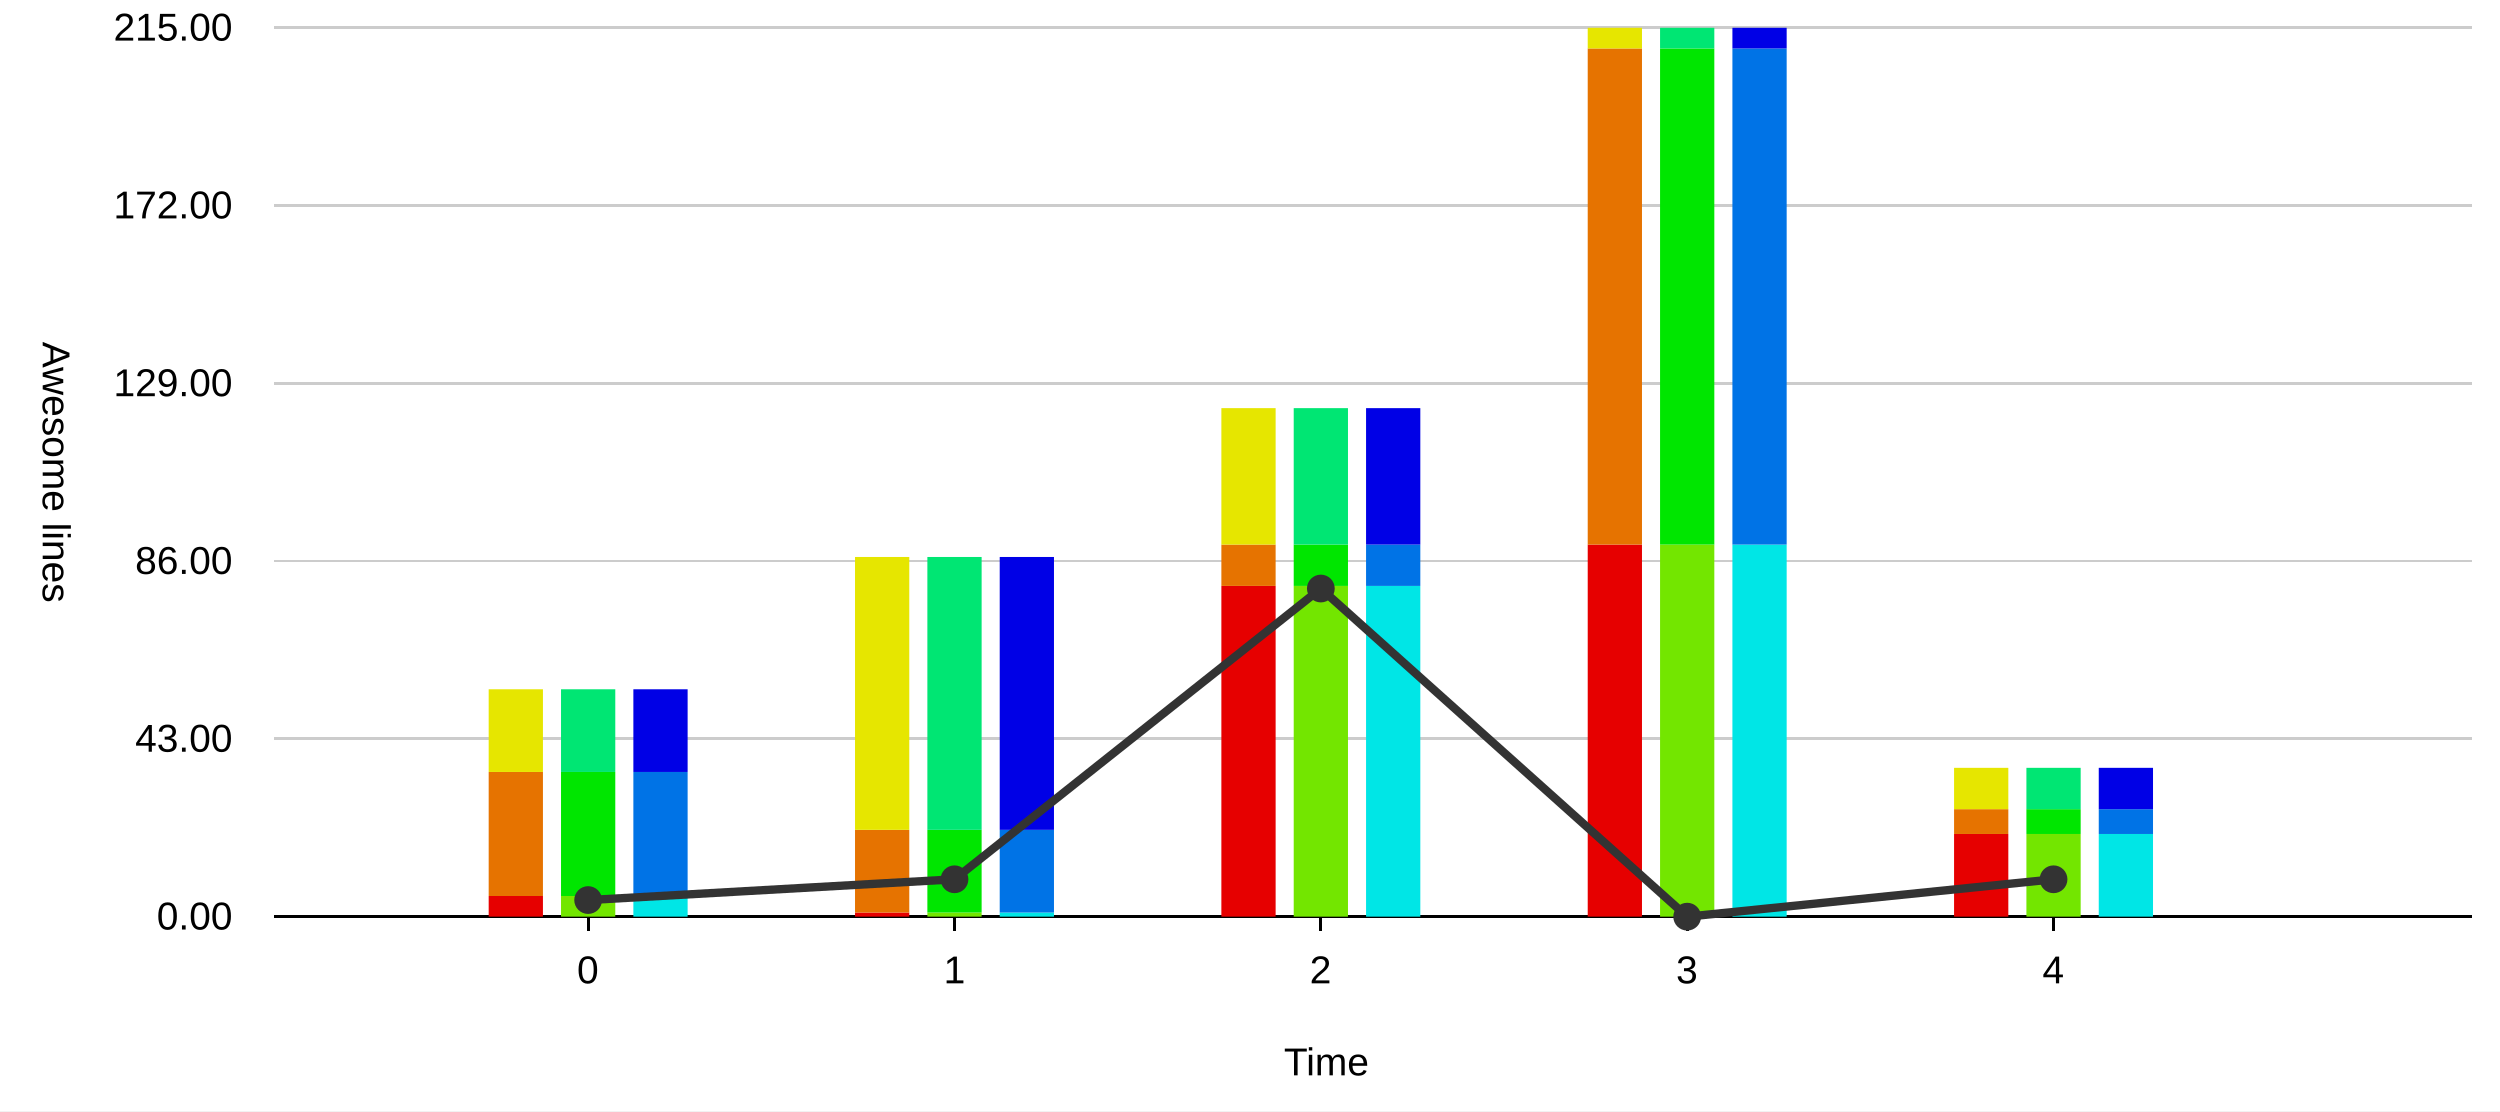
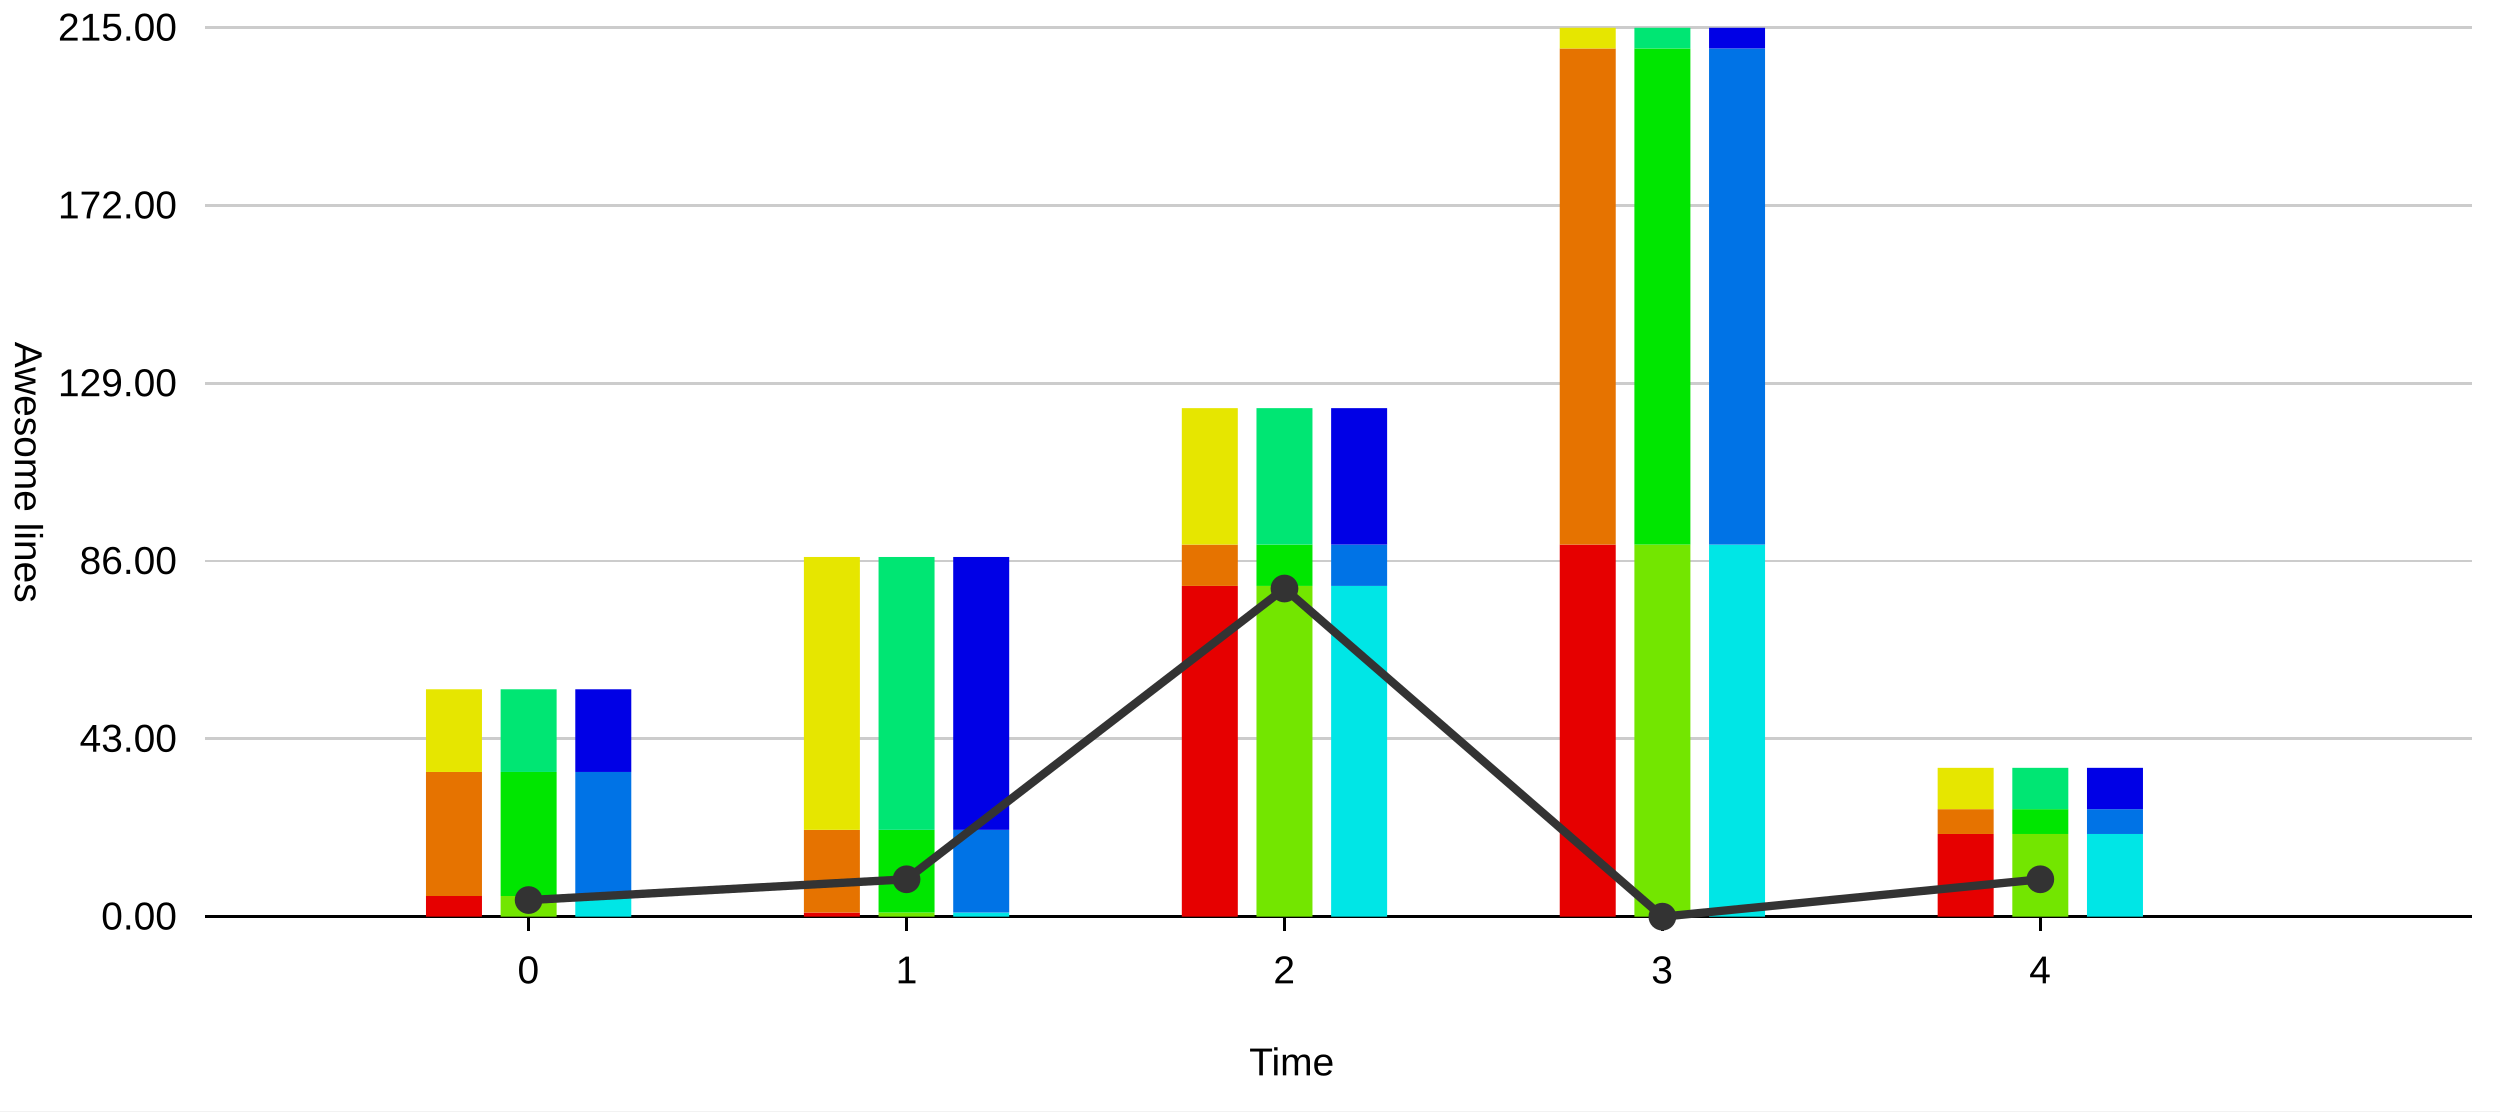
<svg xmlns="http://www.w3.org/2000/svg" id="php-charts-column-line-mixed-chart-grouped-stacked" width="900" height="400" viewBox="0 0 900 400" class="php-svg-charts">
  <g data-renderer-id="background">
    <rect data-renderer-id="rect" x="0" y="0" width="100%" height="100%" fill="white" />
  </g>
  <g data-renderer-id="grid">
-     <line data-renderer-id="line" x1="98.69" y1="330" x2="890" y2="330" stroke="#ccc" stroke-width="1" shape-rendering="crispEdges" />
-     <line data-renderer-id="line" x1="98.69" y1="266" x2="890" y2="266" stroke="#ccc" stroke-width="1" shape-rendering="crispEdges" />
-     <line data-renderer-id="line" x1="98.69" y1="202" x2="890" y2="202" stroke="#ccc" stroke-width="1" shape-rendering="crispEdges" />
-     <line data-renderer-id="line" x1="98.69" y1="138" x2="890" y2="138" stroke="#ccc" stroke-width="1" shape-rendering="crispEdges" />
-     <line data-renderer-id="line" x1="98.69" y1="74" x2="890" y2="74" stroke="#ccc" stroke-width="1" shape-rendering="crispEdges" />
-     <line data-renderer-id="line" x1="98.69" y1="10" x2="890" y2="10" stroke="#ccc" stroke-width="1" shape-rendering="crispEdges" />
+     <line data-renderer-id="line" x1="73.69" y1="330" x2="890" y2="330" stroke="#ccc" stroke-width="1" shape-rendering="crispEdges" />
+     <line data-renderer-id="line" x1="73.69" y1="266" x2="890" y2="266" stroke="#ccc" stroke-width="1" shape-rendering="crispEdges" />
+     <line data-renderer-id="line" x1="73.69" y1="202" x2="890" y2="202" stroke="#ccc" stroke-width="1" shape-rendering="crispEdges" />
+     <line data-renderer-id="line" x1="73.69" y1="138" x2="890" y2="138" stroke="#ccc" stroke-width="1" shape-rendering="crispEdges" />
+     <line data-renderer-id="line" x1="73.69" y1="74" x2="890" y2="74" stroke="#ccc" stroke-width="1" shape-rendering="crispEdges" />
+     <line data-renderer-id="line" x1="73.69" y1="10" x2="890" y2="10" stroke="#ccc" stroke-width="1" shape-rendering="crispEdges" />
  </g>
  <g data-renderer-id="lianco-lianco">
    <g data-renderer-id="axis">
      <g data-renderer-id="xaxis">
        <g data-renderer-id="textrect">
-           <text x="462.215" y="387.125" text-rendering="optimizeLegibility" dominant-baseline="alphabetic" alignment-baseline="auto" fill="black" font-family="arial" font-size="14">Time</text>
+           <text x="449.715" y="387.125" text-rendering="optimizeLegibility" dominant-baseline="alphabetic" alignment-baseline="auto" fill="black" font-family="arial" font-size="14">Time</text>
        </g>
-         <line data-renderer-id="line" x1="211.734" y1="330" x2="211.734" y2="335" fill="black" stroke="black" stroke-width="1" shape-rendering="crispEdges" />
+         <line data-renderer-id="line" x1="190.306" y1="330" x2="190.306" y2="335" fill="black" stroke="black" stroke-width="1" shape-rendering="crispEdges" />
        <g data-renderer-id="textrect">
-           <text x="207.734" y="354" text-rendering="optimizeLegibility" dominant-baseline="alphabetic" alignment-baseline="auto" fill="black" font-family="arial" font-size="14">0</text>
+           <text x="186.306" y="354" text-rendering="optimizeLegibility" dominant-baseline="alphabetic" alignment-baseline="auto" fill="black" font-family="arial" font-size="14">0</text>
        </g>
-         <line data-renderer-id="line" x1="343.619" y1="330" x2="343.619" y2="335" fill="black" stroke="black" stroke-width="1" shape-rendering="crispEdges" />
+         <line data-renderer-id="line" x1="326.357" y1="330" x2="326.357" y2="335" fill="black" stroke="black" stroke-width="1" shape-rendering="crispEdges" />
        <g data-renderer-id="textrect">
-           <text x="339.719" y="354" text-rendering="optimizeLegibility" dominant-baseline="alphabetic" alignment-baseline="auto" fill="black" font-family="arial" font-size="14">1</text>
+           <text x="322.457" y="354" text-rendering="optimizeLegibility" dominant-baseline="alphabetic" alignment-baseline="auto" fill="black" font-family="arial" font-size="14">1</text>
        </g>
-         <line data-renderer-id="line" x1="475.504" y1="330" x2="475.504" y2="335" fill="black" stroke="black" stroke-width="1" shape-rendering="crispEdges" />
+         <line data-renderer-id="line" x1="462.409" y1="330" x2="462.409" y2="335" fill="black" stroke="black" stroke-width="1" shape-rendering="crispEdges" />
        <g data-renderer-id="textrect">
-           <text x="471.504" y="354" text-rendering="optimizeLegibility" dominant-baseline="alphabetic" alignment-baseline="auto" fill="black" font-family="arial" font-size="14">2</text>
+           <text x="458.409" y="354" text-rendering="optimizeLegibility" dominant-baseline="alphabetic" alignment-baseline="auto" fill="black" font-family="arial" font-size="14">2</text>
        </g>
-         <line data-renderer-id="line" x1="607.389" y1="330" x2="607.389" y2="335" fill="black" stroke="black" stroke-width="1" shape-rendering="crispEdges" />
+         <line data-renderer-id="line" x1="598.461" y1="330" x2="598.461" y2="335" fill="black" stroke="black" stroke-width="1" shape-rendering="crispEdges" />
        <g data-renderer-id="textrect">
-           <text x="603.389" y="354" text-rendering="optimizeLegibility" dominant-baseline="alphabetic" alignment-baseline="auto" fill="black" font-family="arial" font-size="14">3</text>
+           <text x="594.461" y="354" text-rendering="optimizeLegibility" dominant-baseline="alphabetic" alignment-baseline="auto" fill="black" font-family="arial" font-size="14">3</text>
        </g>
-         <line data-renderer-id="line" x1="739.274" y1="330" x2="739.274" y2="335" fill="black" stroke="black" stroke-width="1" shape-rendering="crispEdges" />
+         <line data-renderer-id="line" x1="734.512" y1="330" x2="734.512" y2="335" fill="black" stroke="black" stroke-width="1" shape-rendering="crispEdges" />
        <g data-renderer-id="textrect">
-           <text x="735.274" y="354" text-rendering="optimizeLegibility" dominant-baseline="alphabetic" alignment-baseline="auto" fill="black" font-family="arial" font-size="14">4</text>
+           <text x="730.512" y="354" text-rendering="optimizeLegibility" dominant-baseline="alphabetic" alignment-baseline="auto" fill="black" font-family="arial" font-size="14">4</text>
        </g>
-         <line data-renderer-id="line" x1="98.69" y1="330" x2="890" y2="330" fill="black" stroke="black" stroke-width="1" shape-rendering="crispEdges" />
+         <line data-renderer-id="line" x1="73.69" y1="330" x2="890" y2="330" fill="black" stroke="black" stroke-width="1" shape-rendering="crispEdges" />
      </g>
      <g data-renderer-id="yaxis">
        <g data-renderer-id="textrect">
-           <text text-anchor="end" x="83.69" y="334.625" text-rendering="optimizeLegibility" dominant-baseline="alphabetic" alignment-baseline="auto" fill="black" font-family="arial" font-size="14">0.00</text>
+           <text text-anchor="end" x="63.69" y="334.625" text-rendering="optimizeLegibility" dominant-baseline="alphabetic" alignment-baseline="auto" fill="black" font-family="arial" font-size="14">0.00</text>
        </g>
        <g data-renderer-id="textrect">
-           <text text-anchor="end" x="83.69" y="270.625" text-rendering="optimizeLegibility" dominant-baseline="alphabetic" alignment-baseline="auto" fill="black" font-family="arial" font-size="14">43.00</text>
+           <text text-anchor="end" x="63.69" y="270.625" text-rendering="optimizeLegibility" dominant-baseline="alphabetic" alignment-baseline="auto" fill="black" font-family="arial" font-size="14">43.00</text>
        </g>
        <g data-renderer-id="textrect">
-           <text text-anchor="end" x="83.69" y="206.625" text-rendering="optimizeLegibility" dominant-baseline="alphabetic" alignment-baseline="auto" fill="black" font-family="arial" font-size="14">86.00</text>
+           <text text-anchor="end" x="63.69" y="206.625" text-rendering="optimizeLegibility" dominant-baseline="alphabetic" alignment-baseline="auto" fill="black" font-family="arial" font-size="14">86.00</text>
        </g>
        <g data-renderer-id="textrect">
-           <text text-anchor="end" x="83.69" y="142.625" text-rendering="optimizeLegibility" dominant-baseline="alphabetic" alignment-baseline="auto" fill="black" font-family="arial" font-size="14">129.00</text>
+           <text text-anchor="end" x="63.69" y="142.625" text-rendering="optimizeLegibility" dominant-baseline="alphabetic" alignment-baseline="auto" fill="black" font-family="arial" font-size="14">129.00</text>
        </g>
        <g data-renderer-id="textrect">
-           <text text-anchor="end" x="83.69" y="78.625" text-rendering="optimizeLegibility" dominant-baseline="alphabetic" alignment-baseline="auto" fill="black" font-family="arial" font-size="14">172.00</text>
+           <text text-anchor="end" x="63.69" y="78.625" text-rendering="optimizeLegibility" dominant-baseline="alphabetic" alignment-baseline="auto" fill="black" font-family="arial" font-size="14">172.00</text>
        </g>
        <g data-renderer-id="textrect">
-           <text text-anchor="end" x="83.69" y="14.625" text-rendering="optimizeLegibility" dominant-baseline="alphabetic" alignment-baseline="auto" fill="black" font-family="arial" font-size="14">215.00</text>
+           <text text-anchor="end" x="63.69" y="14.625" text-rendering="optimizeLegibility" dominant-baseline="alphabetic" alignment-baseline="auto" fill="black" font-family="arial" font-size="14">215.00</text>
        </g>
-         <g transform="rotate(90, 20, 170)" data-renderer-id="textrect">
-           <text text-anchor="middle" x="20" y="174.625" text-rendering="optimizeLegibility" dominant-baseline="alphabetic" alignment-baseline="auto" fill="black" font-family="arial" font-size="14">Awesome lines</text>
+         <g transform="rotate(90, 10, 170)" data-renderer-id="textrect">
+           <text text-anchor="middle" x="10" y="174.625" text-rendering="optimizeLegibility" dominant-baseline="alphabetic" alignment-baseline="auto" fill="black" font-family="arial" font-size="14">Awesome lines</text>
        </g>
      </g>
    </g>
    <g data-renderer-id="series">
      <g data-renderer-id="series-data">
-         <line data-renderer-id="line" x1="98.69" y1="330" x2="890" y2="330" stroke="black" stroke-width="1" shape-rendering="crispEdges" />
-         <rect data-renderer-id="rect" x="175.924" y="322.558" width="19.533" height="7.442" rx="0" fill="hsl(0, 100%, 45%)" />
-         <rect data-renderer-id="rect" x="175.924" y="277.907" width="19.533" height="44.651" rx="0" fill="hsl(30, 100%, 45%)" />
-         <rect data-renderer-id="rect" x="175.924" y="248.14" width="19.533" height="29.767" rx="0" fill="hsl(60, 100%, 45%)" />
-         <rect data-renderer-id="rect" x="201.968" y="322.558" width="19.533" height="7.442" rx="0" fill="hsl(90, 100%, 45%)" />
-         <rect data-renderer-id="rect" x="201.968" y="277.907" width="19.533" height="44.651" rx="0" fill="hsl(120, 100%, 45%)" />
-         <rect data-renderer-id="rect" x="201.968" y="248.14" width="19.533" height="29.767" rx="0" fill="hsl(150, 100%, 45%)" />
-         <rect data-renderer-id="rect" x="228.012" y="322.558" width="19.533" height="7.442" rx="0" fill="hsl(180, 100%, 45%)" />
-         <rect data-renderer-id="rect" x="228.012" y="277.907" width="19.533" height="44.651" rx="0" fill="hsl(210, 100%, 45%)" />
-         <rect data-renderer-id="rect" x="228.012" y="248.14" width="19.533" height="29.767" rx="0" fill="hsl(240, 100%, 45%)" />
-         <rect data-renderer-id="rect" x="307.809" y="328.512" width="19.533" height="1.488" rx="0" fill="hsl(0, 100%, 45%)" />
-         <rect data-renderer-id="rect" x="307.809" y="298.744" width="19.533" height="29.767" rx="0" fill="hsl(30, 100%, 45%)" />
-         <rect data-renderer-id="rect" x="307.809" y="200.512" width="19.533" height="98.233" rx="0" fill="hsl(60, 100%, 45%)" />
-         <rect data-renderer-id="rect" x="333.853" y="328.512" width="19.533" height="1.488" rx="0" fill="hsl(90, 100%, 45%)" />
-         <rect data-renderer-id="rect" x="333.853" y="298.744" width="19.533" height="29.767" rx="0" fill="hsl(120, 100%, 45%)" />
-         <rect data-renderer-id="rect" x="333.853" y="200.512" width="19.533" height="98.233" rx="0" fill="hsl(150, 100%, 45%)" />
-         <rect data-renderer-id="rect" x="359.897" y="328.512" width="19.533" height="1.488" rx="0" fill="hsl(180, 100%, 45%)" />
-         <rect data-renderer-id="rect" x="359.897" y="298.744" width="19.533" height="29.767" rx="0" fill="hsl(210, 100%, 45%)" />
-         <rect data-renderer-id="rect" x="359.897" y="200.512" width="19.533" height="98.233" rx="0" fill="hsl(240, 100%, 45%)" />
-         <rect data-renderer-id="rect" x="439.694" y="210.93" width="19.533" height="119.07" rx="0" fill="hsl(0, 100%, 45%)" />
-         <rect data-renderer-id="rect" x="439.694" y="196.047" width="19.533" height="14.884" rx="0" fill="hsl(30, 100%, 45%)" />
-         <rect data-renderer-id="rect" x="439.694" y="146.93" width="19.533" height="49.116" rx="0" fill="hsl(60, 100%, 45%)" />
-         <rect data-renderer-id="rect" x="465.738" y="210.93" width="19.533" height="119.07" rx="0" fill="hsl(90, 100%, 45%)" />
-         <rect data-renderer-id="rect" x="465.738" y="196.047" width="19.533" height="14.884" rx="0" fill="hsl(120, 100%, 45%)" />
-         <rect data-renderer-id="rect" x="465.738" y="146.93" width="19.533" height="49.116" rx="0" fill="hsl(150, 100%, 45%)" />
-         <rect data-renderer-id="rect" x="491.782" y="210.93" width="19.533" height="119.07" rx="0" fill="hsl(180, 100%, 45%)" />
-         <rect data-renderer-id="rect" x="491.782" y="196.047" width="19.533" height="14.884" rx="0" fill="hsl(210, 100%, 45%)" />
-         <rect data-renderer-id="rect" x="491.782" y="146.93" width="19.533" height="49.116" rx="0" fill="hsl(240, 100%, 45%)" />
-         <rect data-renderer-id="rect" x="571.579" y="196.047" width="19.533" height="133.953" rx="0" fill="hsl(0, 100%, 45%)" />
-         <rect data-renderer-id="rect" x="571.579" y="17.442" width="19.533" height="178.605" rx="0" fill="hsl(30, 100%, 45%)" />
-         <rect data-renderer-id="rect" x="571.579" y="10" width="19.533" height="7.442" rx="0" fill="hsl(60, 100%, 45%)" />
-         <rect data-renderer-id="rect" x="597.623" y="196.047" width="19.533" height="133.953" rx="0" fill="hsl(90, 100%, 45%)" />
-         <rect data-renderer-id="rect" x="597.623" y="17.442" width="19.533" height="178.605" rx="0" fill="hsl(120, 100%, 45%)" />
-         <rect data-renderer-id="rect" x="597.623" y="10" width="19.533" height="7.442" rx="0" fill="hsl(150, 100%, 45%)" />
-         <rect data-renderer-id="rect" x="623.667" y="196.047" width="19.533" height="133.953" rx="0" fill="hsl(180, 100%, 45%)" />
-         <rect data-renderer-id="rect" x="623.667" y="17.442" width="19.533" height="178.605" rx="0" fill="hsl(210, 100%, 45%)" />
-         <rect data-renderer-id="rect" x="623.667" y="10" width="19.533" height="7.442" rx="0" fill="hsl(240, 100%, 45%)" />
-         <rect data-renderer-id="rect" x="703.464" y="300.233" width="19.533" height="29.767" rx="0" fill="hsl(0, 100%, 45%)" />
-         <rect data-renderer-id="rect" x="703.464" y="291.302" width="19.533" height="8.93" rx="0" fill="hsl(30, 100%, 45%)" />
-         <rect data-renderer-id="rect" x="703.464" y="276.419" width="19.533" height="14.884" rx="0" fill="hsl(60, 100%, 45%)" />
-         <rect data-renderer-id="rect" x="729.508" y="300.233" width="19.533" height="29.767" rx="0" fill="hsl(90, 100%, 45%)" />
-         <rect data-renderer-id="rect" x="729.508" y="291.302" width="19.533" height="8.93" rx="0" fill="hsl(120, 100%, 45%)" />
-         <rect data-renderer-id="rect" x="729.508" y="276.419" width="19.533" height="14.884" rx="0" fill="hsl(150, 100%, 45%)" />
-         <rect data-renderer-id="rect" x="755.552" y="300.233" width="19.533" height="29.767" rx="0" fill="hsl(180, 100%, 45%)" />
-         <rect data-renderer-id="rect" x="755.552" y="291.302" width="19.533" height="8.93" rx="0" fill="hsl(210, 100%, 45%)" />
-         <rect data-renderer-id="rect" x="755.552" y="276.419" width="19.533" height="14.884" rx="0" fill="hsl(240, 100%, 45%)" />
+         <line data-renderer-id="line" x1="73.69" y1="330" x2="890" y2="330" stroke="black" stroke-width="1" shape-rendering="crispEdges" />
+         <rect data-renderer-id="rect" x="153.35" y="322.558" width="20.158" height="7.442" rx="0" fill="hsl(0, 100%, 45%)" />
+         <rect data-renderer-id="rect" x="153.35" y="277.907" width="20.158" height="44.651" rx="0" fill="hsl(30, 100%, 45%)" />
+         <rect data-renderer-id="rect" x="153.35" y="248.14" width="20.158" height="29.767" rx="0" fill="hsl(60, 100%, 45%)" />
+         <rect data-renderer-id="rect" x="180.227" y="322.558" width="20.158" height="7.442" rx="0" fill="hsl(90, 100%, 45%)" />
+         <rect data-renderer-id="rect" x="180.227" y="277.907" width="20.158" height="44.651" rx="0" fill="hsl(120, 100%, 45%)" />
+         <rect data-renderer-id="rect" x="180.227" y="248.14" width="20.158" height="29.767" rx="0" fill="hsl(150, 100%, 45%)" />
+         <rect data-renderer-id="rect" x="207.104" y="322.558" width="20.158" height="7.442" rx="0" fill="hsl(180, 100%, 45%)" />
+         <rect data-renderer-id="rect" x="207.104" y="277.907" width="20.158" height="44.651" rx="0" fill="hsl(210, 100%, 45%)" />
+         <rect data-renderer-id="rect" x="207.104" y="248.14" width="20.158" height="29.767" rx="0" fill="hsl(240, 100%, 45%)" />
+         <rect data-renderer-id="rect" x="289.402" y="328.512" width="20.158" height="1.488" rx="0" fill="hsl(0, 100%, 45%)" />
+         <rect data-renderer-id="rect" x="289.402" y="298.744" width="20.158" height="29.767" rx="0" fill="hsl(30, 100%, 45%)" />
+         <rect data-renderer-id="rect" x="289.402" y="200.512" width="20.158" height="98.233" rx="0" fill="hsl(60, 100%, 45%)" />
+         <rect data-renderer-id="rect" x="316.279" y="328.512" width="20.158" height="1.488" rx="0" fill="hsl(90, 100%, 45%)" />
+         <rect data-renderer-id="rect" x="316.279" y="298.744" width="20.158" height="29.767" rx="0" fill="hsl(120, 100%, 45%)" />
+         <rect data-renderer-id="rect" x="316.279" y="200.512" width="20.158" height="98.233" rx="0" fill="hsl(150, 100%, 45%)" />
+         <rect data-renderer-id="rect" x="343.156" y="328.512" width="20.158" height="1.488" rx="0" fill="hsl(180, 100%, 45%)" />
+         <rect data-renderer-id="rect" x="343.156" y="298.744" width="20.158" height="29.767" rx="0" fill="hsl(210, 100%, 45%)" />
+         <rect data-renderer-id="rect" x="343.156" y="200.512" width="20.158" height="98.233" rx="0" fill="hsl(240, 100%, 45%)" />
+         <rect data-renderer-id="rect" x="425.453" y="210.93" width="20.158" height="119.07" rx="0" fill="hsl(0, 100%, 45%)" />
+         <rect data-renderer-id="rect" x="425.453" y="196.047" width="20.158" height="14.884" rx="0" fill="hsl(30, 100%, 45%)" />
+         <rect data-renderer-id="rect" x="425.453" y="146.93" width="20.158" height="49.116" rx="0" fill="hsl(60, 100%, 45%)" />
+         <rect data-renderer-id="rect" x="452.33" y="210.93" width="20.158" height="119.07" rx="0" fill="hsl(90, 100%, 45%)" />
+         <rect data-renderer-id="rect" x="452.33" y="196.047" width="20.158" height="14.884" rx="0" fill="hsl(120, 100%, 45%)" />
+         <rect data-renderer-id="rect" x="452.33" y="146.93" width="20.158" height="49.116" rx="0" fill="hsl(150, 100%, 45%)" />
+         <rect data-renderer-id="rect" x="479.207" y="210.93" width="20.158" height="119.07" rx="0" fill="hsl(180, 100%, 45%)" />
+         <rect data-renderer-id="rect" x="479.207" y="196.047" width="20.158" height="14.884" rx="0" fill="hsl(210, 100%, 45%)" />
+         <rect data-renderer-id="rect" x="479.207" y="146.93" width="20.158" height="49.116" rx="0" fill="hsl(240, 100%, 45%)" />
+         <rect data-renderer-id="rect" x="561.505" y="196.047" width="20.158" height="133.953" rx="0" fill="hsl(0, 100%, 45%)" />
+         <rect data-renderer-id="rect" x="561.505" y="17.442" width="20.158" height="178.605" rx="0" fill="hsl(30, 100%, 45%)" />
+         <rect data-renderer-id="rect" x="561.505" y="10" width="20.158" height="7.442" rx="0" fill="hsl(60, 100%, 45%)" />
+         <rect data-renderer-id="rect" x="588.382" y="196.047" width="20.158" height="133.953" rx="0" fill="hsl(90, 100%, 45%)" />
+         <rect data-renderer-id="rect" x="588.382" y="17.442" width="20.158" height="178.605" rx="0" fill="hsl(120, 100%, 45%)" />
+         <rect data-renderer-id="rect" x="588.382" y="10" width="20.158" height="7.442" rx="0" fill="hsl(150, 100%, 45%)" />
+         <rect data-renderer-id="rect" x="615.259" y="196.047" width="20.158" height="133.953" rx="0" fill="hsl(180, 100%, 45%)" />
+         <rect data-renderer-id="rect" x="615.259" y="17.442" width="20.158" height="178.605" rx="0" fill="hsl(210, 100%, 45%)" />
+         <rect data-renderer-id="rect" x="615.259" y="10" width="20.158" height="7.442" rx="0" fill="hsl(240, 100%, 45%)" />
+         <rect data-renderer-id="rect" x="697.557" y="300.233" width="20.158" height="29.767" rx="0" fill="hsl(0, 100%, 45%)" />
+         <rect data-renderer-id="rect" x="697.557" y="291.302" width="20.158" height="8.93" rx="0" fill="hsl(30, 100%, 45%)" />
+         <rect data-renderer-id="rect" x="697.557" y="276.419" width="20.158" height="14.884" rx="0" fill="hsl(60, 100%, 45%)" />
+         <rect data-renderer-id="rect" x="724.434" y="300.233" width="20.158" height="29.767" rx="0" fill="hsl(90, 100%, 45%)" />
+         <rect data-renderer-id="rect" x="724.434" y="291.302" width="20.158" height="8.93" rx="0" fill="hsl(120, 100%, 45%)" />
+         <rect data-renderer-id="rect" x="724.434" y="276.419" width="20.158" height="14.884" rx="0" fill="hsl(150, 100%, 45%)" />
+         <rect data-renderer-id="rect" x="751.311" y="300.233" width="20.158" height="29.767" rx="0" fill="hsl(180, 100%, 45%)" />
+         <rect data-renderer-id="rect" x="751.311" y="291.302" width="20.158" height="8.93" rx="0" fill="hsl(210, 100%, 45%)" />
+         <rect data-renderer-id="rect" x="751.311" y="276.419" width="20.158" height="14.884" rx="0" fill="hsl(240, 100%, 45%)" />
      </g>
      <g data-renderer-id="series-data2">
        <path data-renderer-id="path" stroke="black" stroke-width="1" />
-         <path data-renderer-id="path" d="M 211.734,324.019 L 343.619,316.542 L 475.504,211.869 L 607.389,330 L 739.274,316.542 " fill="none" stroke="#333" stroke-width="3" />
-         <circle data-value-x-label="0" data-value-x="0" data-value-y="5" data-value-y-label="5.00" data-renderer-id="circle" cx="211.734" cy="324.019" r="5" fill="#333" />
-         <circle data-value-x-label="1" data-value-x="1" data-value-y="10" data-value-y-label="10.00" data-renderer-id="circle" cx="343.619" cy="316.542" r="5" fill="#333" />
-         <circle data-value-x-label="2" data-value-x="2" data-value-y="80" data-value-y-label="80.00" data-renderer-id="circle" cx="475.504" cy="211.869" r="5" fill="#333" />
-         <circle data-value-x-label="3" data-value-x="3" data-value-y="1" data-value-y-label="1.00" data-renderer-id="circle" cx="607.389" cy="330" r="5" fill="#333" />
-         <circle data-value-x-label="4" data-value-x="4" data-value-y="10" data-value-y-label="10.00" data-renderer-id="circle" cx="739.274" cy="316.542" r="5" fill="#333" />
+         <path data-renderer-id="path" d="M 190.306,324.019 L 326.357,316.542 L 462.409,211.869 L 598.461,330 L 734.512,316.542 " fill="none" stroke="#333" stroke-width="3" />
+         <circle data-value-x-label="0" data-value-x="0" data-value-y="5" data-value-y-label="5.00" data-renderer-id="circle" cx="190.306" cy="324.019" r="5" fill="#333" />
+         <circle data-value-x-label="1" data-value-x="1" data-value-y="10" data-value-y-label="10.00" data-renderer-id="circle" cx="326.357" cy="316.542" r="5" fill="#333" />
+         <circle data-value-x-label="2" data-value-x="2" data-value-y="80" data-value-y-label="80.00" data-renderer-id="circle" cx="462.409" cy="211.869" r="5" fill="#333" />
+         <circle data-value-x-label="3" data-value-x="3" data-value-y="1" data-value-y-label="1.00" data-renderer-id="circle" cx="598.461" cy="330" r="5" fill="#333" />
+         <circle data-value-x-label="4" data-value-x="4" data-value-y="10" data-value-y-label="10.00" data-renderer-id="circle" cx="734.512" cy="316.542" r="5" fill="#333" />
      </g>
    </g>
    <g data-renderer-id="labels" />
  </g>
</svg>
